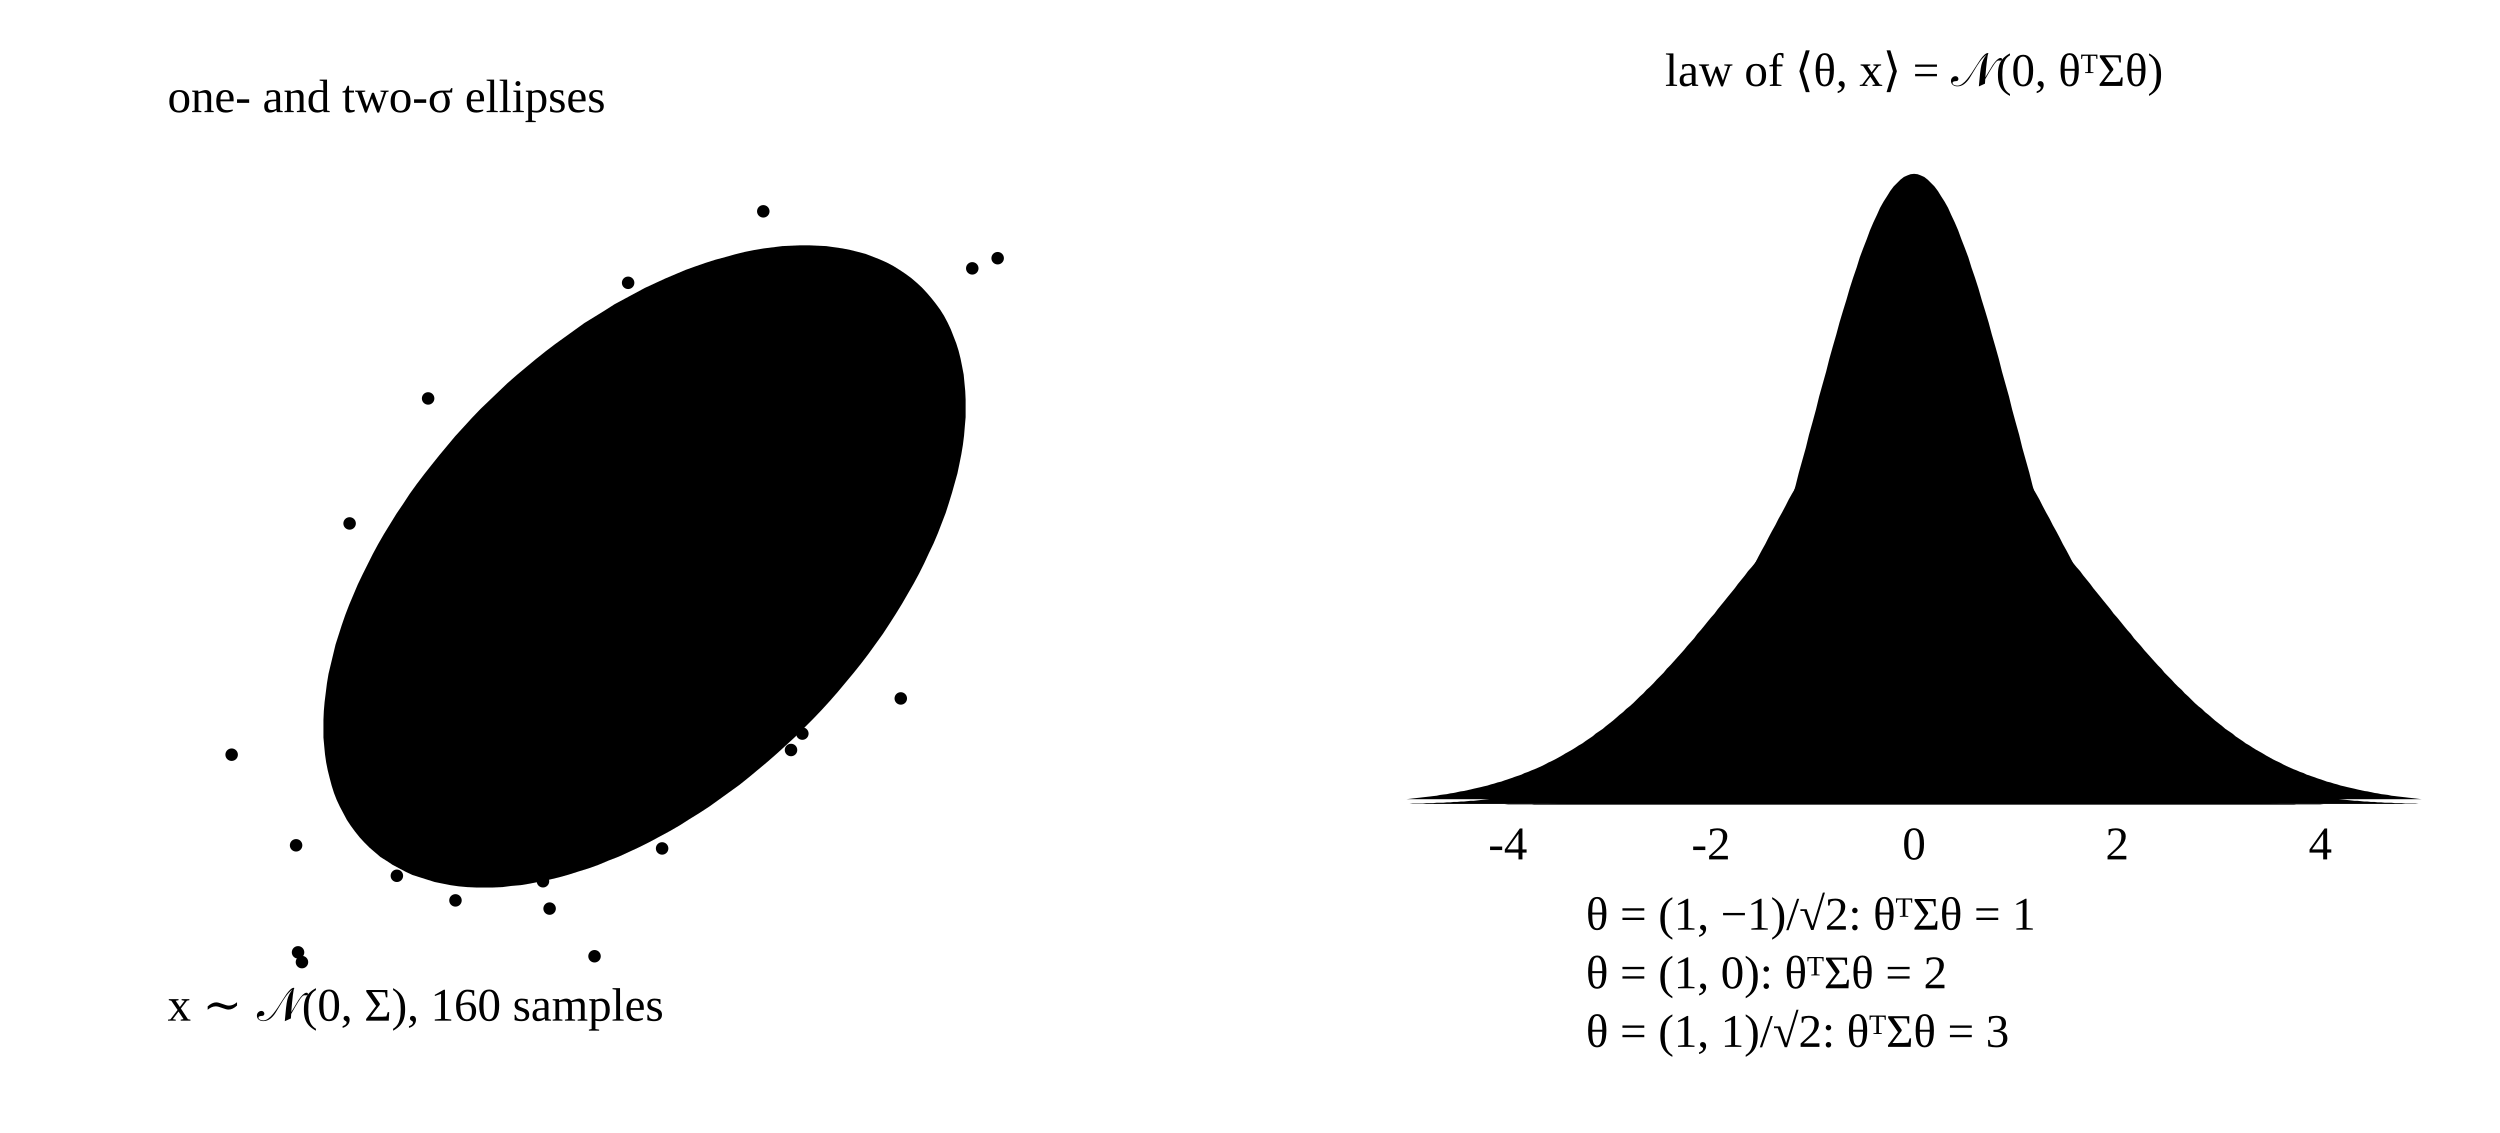
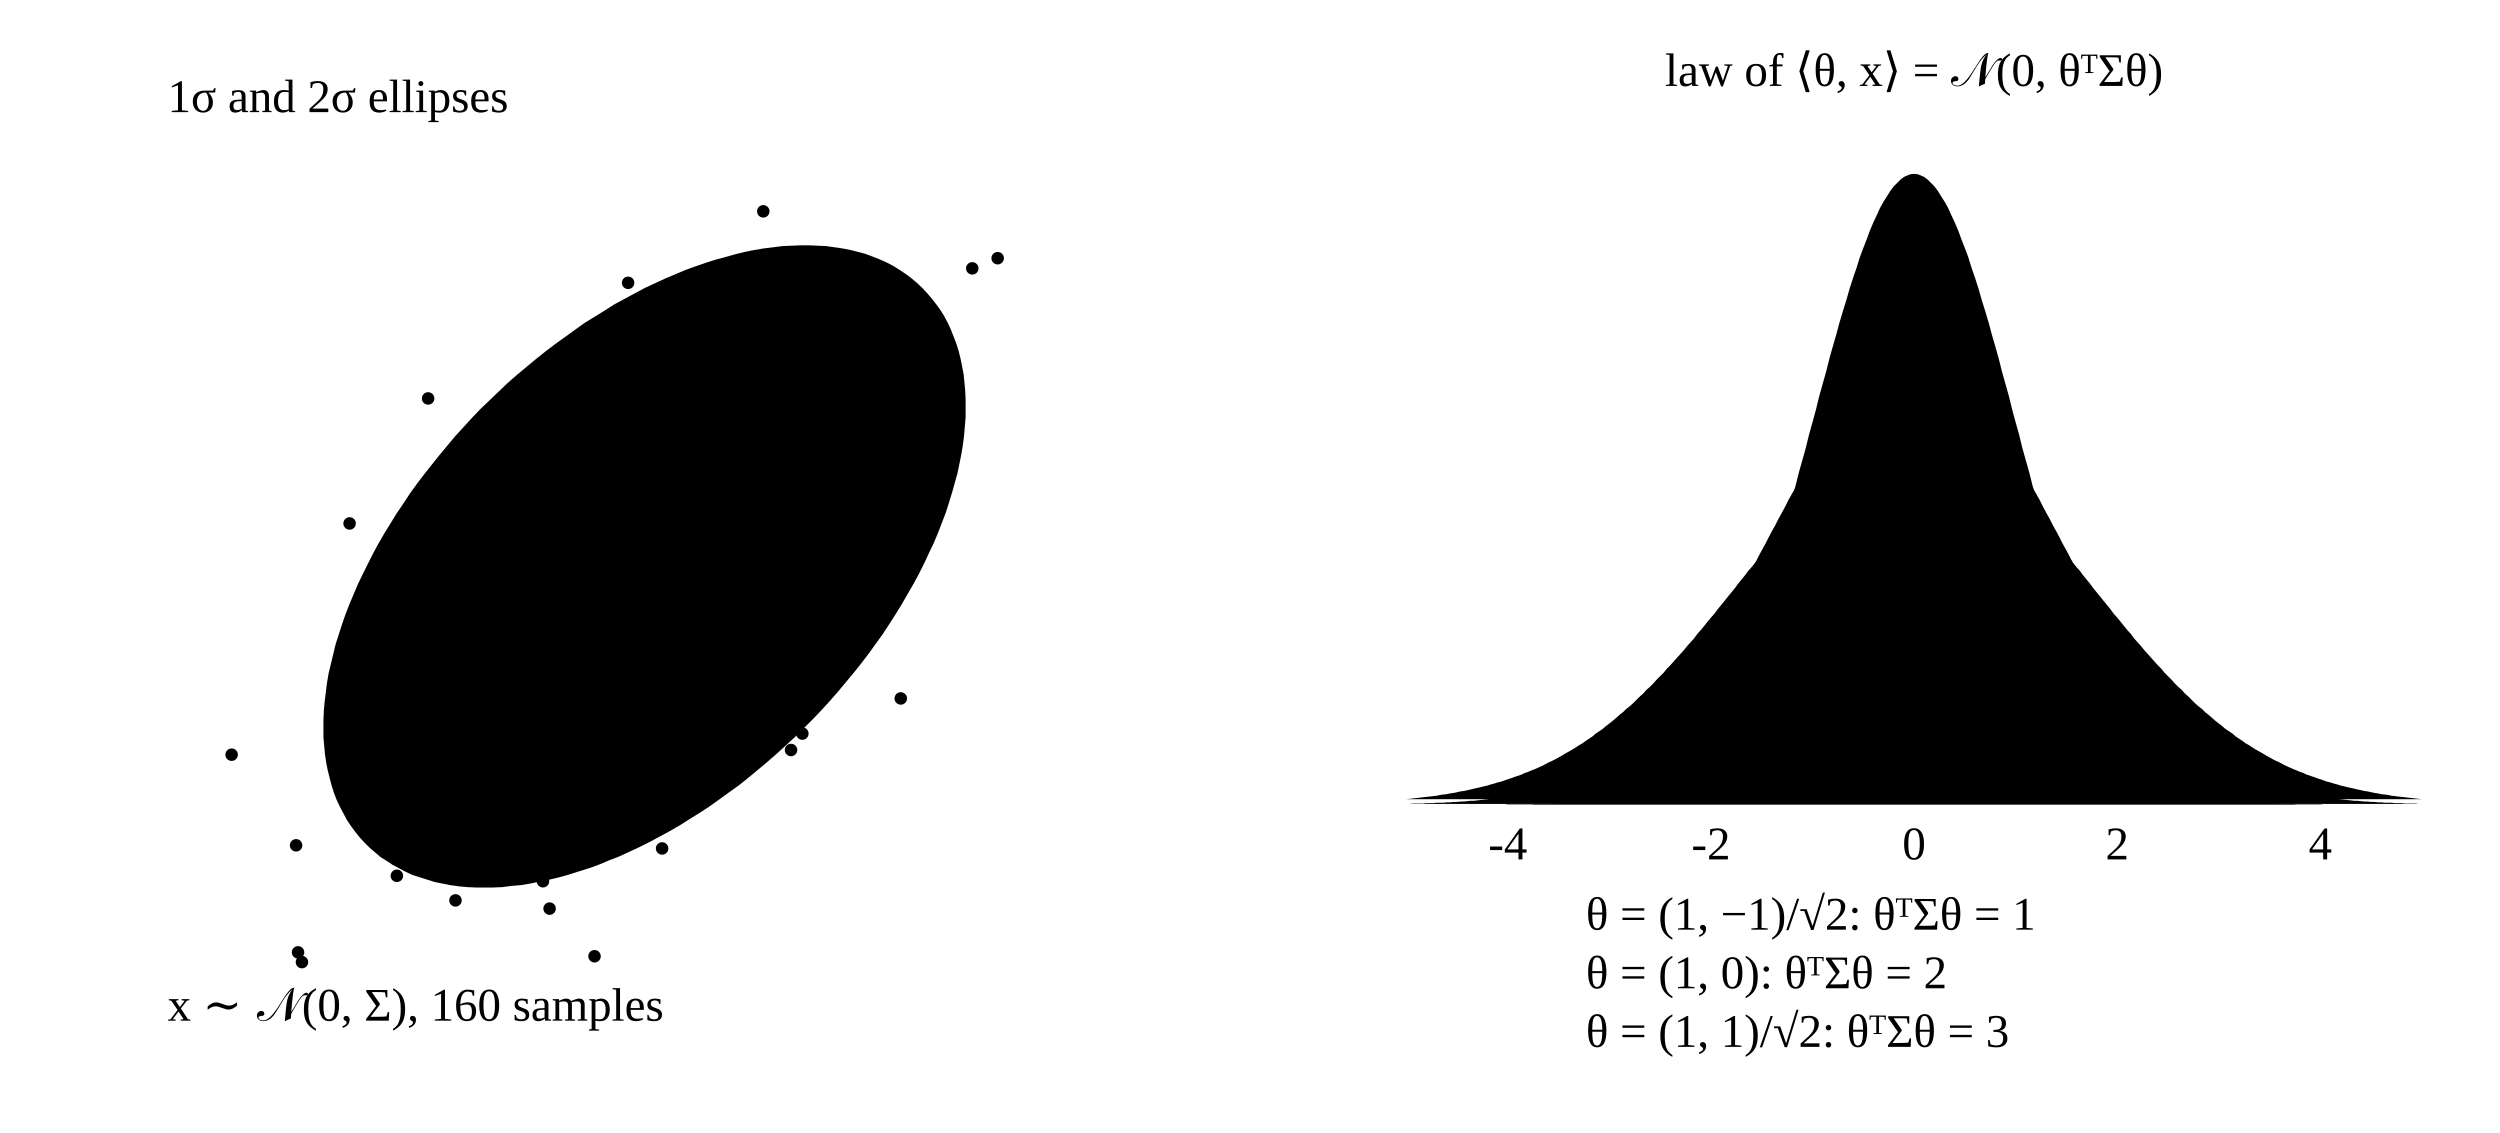
<svg xmlns="http://www.w3.org/2000/svg" viewBox="0 0 640 290" role="img" aria-label="A Gaussian vector with covariance [[2,1],[1,2]]: ellipses, eigenvectors, projections">
  <line x1="40.0" y1="145.0" x2="290.0" y2="145.0" class="ax" />
  <line x1="165.0" y1="270.0" x2="165.0" y2="20.0" class="ax" />
  <circle cx="168.2" cy="133.1" r="1.6" class="fm" />
  <circle cx="144.6" cy="183.3" r="1.6" class="fm" />
  <circle cx="136.4" cy="189.2" r="1.6" class="fm" />
  <circle cx="181.6" cy="91.1" r="1.6" class="fm" />
  <circle cx="138.9" cy="174.9" r="1.6" class="fm" />
  <circle cx="188.2" cy="125.6" r="1.6" class="fm" />
  <circle cx="159.3" cy="180.8" r="1.6" class="fm" />
  <circle cx="171.2" cy="117.7" r="1.6" class="fm" />
  <circle cx="106.8" cy="177.5" r="1.6" class="fm" />
  <circle cx="75.8" cy="216.4" r="1.6" class="fm" />
  <circle cx="89.4" cy="173.9" r="1.6" class="fm" />
  <circle cx="117.6" cy="147.7" r="1.6" class="fm" />
  <circle cx="169.2" cy="150.8" r="1.6" class="fm" />
  <circle cx="59.3" cy="193.2" r="1.6" class="fm" />
  <circle cx="164.3" cy="141.0" r="1.6" class="fm" />
  <circle cx="99.2" cy="180.3" r="1.6" class="fm" />
  <circle cx="117.5" cy="187.5" r="1.6" class="fm" />
  <circle cx="198.5" cy="165.8" r="1.6" class="fm" />
  <circle cx="173.1" cy="110.2" r="1.6" class="fm" />
  <circle cx="140.6" cy="155.6" r="1.6" class="fm" />
  <circle cx="170.1" cy="141.3" r="1.6" class="fm" />
  <circle cx="117.2" cy="155.0" r="1.6" class="fm" />
  <circle cx="202.5" cy="192.0" r="1.6" class="fm" />
  <circle cx="200.4" cy="131.1" r="1.6" class="fm" />
  <circle cx="160.8" cy="72.4" r="1.6" class="fm" />
  <circle cx="182.5" cy="184.5" r="1.6" class="fm" />
  <circle cx="174.1" cy="121.3" r="1.6" class="fm" />
  <circle cx="164.8" cy="119.9" r="1.6" class="fm" />
  <circle cx="169.5" cy="119.2" r="1.6" class="fm" />
  <circle cx="214.9" cy="156.5" r="1.6" class="fm" />
  <circle cx="168.1" cy="161.2" r="1.6" class="fm" />
  <circle cx="157.4" cy="190.8" r="1.6" class="fm" />
  <circle cx="139.9" cy="159.0" r="1.6" class="fm" />
  <circle cx="212.9" cy="90.0" r="1.6" class="fm" />
  <circle cx="104.0" cy="190.6" r="1.6" class="fm" />
  <circle cx="169.5" cy="217.2" r="1.6" class="fm" />
  <circle cx="145.6" cy="153.8" r="1.6" class="fm" />
  <circle cx="222.3" cy="104.2" r="1.6" class="fm" />
  <circle cx="148.1" cy="163.1" r="1.6" class="fm" />
  <circle cx="171.3" cy="87.2" r="1.6" class="fm" />
  <circle cx="144.8" cy="161.6" r="1.6" class="fm" />
  <circle cx="177.7" cy="146.0" r="1.6" class="fm" />
  <circle cx="145.3" cy="191.3" r="1.6" class="fm" />
  <circle cx="159.8" cy="162.7" r="1.6" class="fm" />
  <circle cx="218.3" cy="106.7" r="1.6" class="fm" />
  <circle cx="171.2" cy="118.7" r="1.6" class="fm" />
  <circle cx="162.7" cy="106.8" r="1.6" class="fm" />
  <circle cx="171.0" cy="121.9" r="1.6" class="fm" />
  <circle cx="117.4" cy="145.0" r="1.6" class="fm" />
  <circle cx="76.3" cy="243.8" r="1.6" class="fm" />
  <circle cx="143.3" cy="184.0" r="1.6" class="fm" />
  <circle cx="195.4" cy="54.1" r="1.6" class="fm" />
  <circle cx="125.3" cy="178.6" r="1.6" class="fm" />
  <circle cx="178.4" cy="123.2" r="1.6" class="fm" />
  <circle cx="155.8" cy="155.1" r="1.6" class="fm" />
  <circle cx="198.4" cy="116.9" r="1.6" class="fm" />
  <circle cx="123.1" cy="159.1" r="1.6" class="fm" />
  <circle cx="155.2" cy="186.5" r="1.6" class="fm" />
  <circle cx="166.2" cy="176.3" r="1.6" class="fm" />
  <circle cx="205.7" cy="127.0" r="1.6" class="fm" />
  <circle cx="162.3" cy="167.5" r="1.6" class="fm" />
  <circle cx="139.0" cy="225.6" r="1.6" class="fm" />
  <circle cx="123.9" cy="142.6" r="1.6" class="fm" />
  <circle cx="89.5" cy="134.0" r="1.6" class="fm" />
  <circle cx="103.7" cy="133.5" r="1.6" class="fm" />
  <circle cx="139.7" cy="123.1" r="1.6" class="fm" />
  <circle cx="153.8" cy="204.6" r="1.6" class="fm" />
  <circle cx="229.9" cy="74.5" r="1.6" class="fm" />
  <circle cx="159.5" cy="156.6" r="1.6" class="fm" />
  <circle cx="148.3" cy="185.4" r="1.6" class="fm" />
  <circle cx="202.8" cy="154.9" r="1.6" class="fm" />
  <circle cx="154.5" cy="177.0" r="1.6" class="fm" />
  <circle cx="126.5" cy="202.4" r="1.6" class="fm" />
  <circle cx="213.3" cy="137.7" r="1.6" class="fm" />
  <circle cx="203.5" cy="134.2" r="1.6" class="fm" />
  <circle cx="133.9" cy="165.4" r="1.6" class="fm" />
  <circle cx="142.8" cy="150.6" r="1.6" class="fm" />
  <circle cx="146.9" cy="160.9" r="1.6" class="fm" />
  <circle cx="101.7" cy="191.7" r="1.6" class="fm" />
  <circle cx="223.5" cy="154.1" r="1.6" class="fm" />
  <circle cx="126.7" cy="142.8" r="1.6" class="fm" />
  <circle cx="205.4" cy="187.8" r="1.6" class="fm" />
  <circle cx="150.0" cy="172.3" r="1.6" class="fm" />
  <circle cx="102.9" cy="134.6" r="1.6" class="fm" />
  <circle cx="164.8" cy="142.4" r="1.6" class="fm" />
  <circle cx="140.0" cy="134.9" r="1.6" class="fm" />
  <circle cx="142.1" cy="156.4" r="1.6" class="fm" />
  <circle cx="108.1" cy="205.1" r="1.6" class="fm" />
  <circle cx="212.6" cy="150.9" r="1.6" class="fm" />
  <circle cx="176.2" cy="143.2" r="1.6" class="fm" />
  <circle cx="142.1" cy="169.9" r="1.6" class="fm" />
  <circle cx="186.8" cy="150.3" r="1.6" class="fm" />
  <circle cx="159.2" cy="145.7" r="1.6" class="fm" />
  <circle cx="219.0" cy="105.5" r="1.6" class="fm" />
  <circle cx="174.2" cy="163.3" r="1.6" class="fm" />
  <circle cx="120.2" cy="122.0" r="1.6" class="fm" />
  <circle cx="201.9" cy="140.3" r="1.6" class="fm" />
  <circle cx="194.8" cy="108.2" r="1.6" class="fm" />
  <circle cx="207.8" cy="99.6" r="1.6" class="fm" />
  <circle cx="163.0" cy="89.7" r="1.6" class="fm" />
  <circle cx="124.7" cy="124.0" r="1.6" class="fm" />
  <circle cx="193.9" cy="105.1" r="1.6" class="fm" />
  <circle cx="255.4" cy="66.1" r="1.6" class="fm" />
  <circle cx="101.6" cy="224.2" r="1.6" class="fm" />
  <circle cx="186.6" cy="176.6" r="1.6" class="fm" />
  <circle cx="173.4" cy="111.8" r="1.6" class="fm" />
  <circle cx="77.3" cy="246.3" r="1.6" class="fm" />
  <circle cx="175.8" cy="140.5" r="1.6" class="fm" />
  <circle cx="155.6" cy="146.1" r="1.6" class="fm" />
  <circle cx="114.7" cy="214.3" r="1.6" class="fm" />
  <circle cx="148.0" cy="185.4" r="1.6" class="fm" />
  <circle cx="105.1" cy="142.4" r="1.6" class="fm" />
  <circle cx="166.9" cy="129.5" r="1.6" class="fm" />
  <circle cx="118.7" cy="181.7" r="1.6" class="fm" />
  <circle cx="115.9" cy="190.8" r="1.6" class="fm" />
  <circle cx="164.4" cy="174.0" r="1.6" class="fm" />
  <circle cx="182.8" cy="127.7" r="1.6" class="fm" />
  <circle cx="230.6" cy="178.8" r="1.6" class="fm" />
  <circle cx="199.3" cy="139.1" r="1.6" class="fm" />
  <circle cx="149.0" cy="202.7" r="1.6" class="fm" />
  <circle cx="154.6" cy="120.4" r="1.6" class="fm" />
  <circle cx="162.6" cy="142.7" r="1.6" class="fm" />
  <circle cx="165.7" cy="102.2" r="1.6" class="fm" />
  <circle cx="140.7" cy="232.6" r="1.6" class="fm" />
  <circle cx="116.6" cy="230.5" r="1.6" class="fm" />
  <circle cx="218.5" cy="128.9" r="1.6" class="fm" />
  <circle cx="108.4" cy="194.8" r="1.6" class="fm" />
  <circle cx="211.6" cy="126.7" r="1.6" class="fm" />
  <circle cx="166.3" cy="146.6" r="1.6" class="fm" />
  <circle cx="175.1" cy="112.6" r="1.6" class="fm" />
  <circle cx="189.2" cy="130.6" r="1.6" class="fm" />
  <circle cx="129.0" cy="135.8" r="1.6" class="fm" />
  <circle cx="149.5" cy="108.8" r="1.6" class="fm" />
  <circle cx="113.1" cy="164.0" r="1.6" class="fm" />
  <circle cx="150.6" cy="197.7" r="1.6" class="fm" />
  <circle cx="248.9" cy="68.7" r="1.6" class="fm" />
  <circle cx="154.8" cy="119.3" r="1.6" class="fm" />
  <circle cx="152.2" cy="244.8" r="1.6" class="fm" />
  <circle cx="174.3" cy="144.8" r="1.6" class="fm" />
  <circle cx="156.8" cy="186.9" r="1.6" class="fm" />
  <circle cx="152.4" cy="154.9" r="1.6" class="fm" />
  <circle cx="215.7" cy="119.1" r="1.6" class="fm" />
  <circle cx="181.0" cy="84.3" r="1.6" class="fm" />
  <circle cx="138.8" cy="166.4" r="1.6" class="fm" />
  <circle cx="109.6" cy="102.0" r="1.6" class="fm" />
  <circle cx="213.0" cy="98.3" r="1.6" class="fm" />
  <circle cx="192.7" cy="133.5" r="1.6" class="fm" />
  <circle cx="170.9" cy="152.7" r="1.6" class="fm" />
  <circle cx="157.5" cy="145.0" r="1.6" class="fm" />
  <circle cx="230.9" cy="106.8" r="1.6" class="fm" />
  <circle cx="156.5" cy="168.6" r="1.6" class="fm" />
  <circle cx="156.8" cy="88.1" r="1.6" class="fm" />
  <circle cx="185.8" cy="136.9" r="1.6" class="fm" />
  <circle cx="139.5" cy="192.7" r="1.6" class="fm" />
  <circle cx="171.6" cy="111.0" r="1.6" class="fm" />
  <circle cx="147.0" cy="158.2" r="1.6" class="fm" />
  <circle cx="157.4" cy="143.0" r="1.6" class="fm" />
  <circle cx="99.2" cy="171.3" r="1.6" class="fm" />
  <circle cx="140.5" cy="119.0" r="1.6" class="fm" />
  <path d="M204.7 134.4L205.0 133.1L205.3 131.9L205.5 130.7L205.7 129.4L205.9 128.2L206.0 127.1L206.1 125.9L206.1 124.8L206.1 123.7L206.1 122.6L206.0 121.5L205.8 120.4L205.7 119.4L205.4 118.4L205.2 117.4L204.9 116.5L204.6 115.6L204.2 114.7L203.8 113.8L203.3 113.0L202.8 112.2L202.3 111.4L201.8 110.7L201.2 110.0L200.5 109.3L199.9 108.7L199.1 108.1L198.4 107.5L197.6 107.0L196.8 106.6L196.0 106.1L195.1 105.7L194.2 105.3L193.3 105.0L192.3 104.7L191.4 104.5L190.3 104.3L189.3 104.1L188.3 104.0L187.2 103.9L186.1 103.9L184.9 103.9L183.8 103.9L182.6 104.0L181.5 104.1L180.3 104.3L179.0 104.5L177.8 104.8L176.6 105.0L175.3 105.4L174.1 105.7L172.8 106.1L171.5 106.6L170.2 107.1L168.9 107.6L167.6 108.1L166.4 108.7L165.1 109.4L163.8 110.0L162.5 110.7L161.2 111.5L159.9 112.2L158.6 113.0L157.3 113.9L156.0 114.7L154.8 115.6L153.5 116.5L152.3 117.5L151.1 118.5L149.8 119.5L148.6 120.5L147.5 121.6L146.3 122.6L145.2 123.7L144.0 124.9L142.9 126.0L141.8 127.2L140.8 128.3L139.7 129.5L138.7 130.8L137.7 132.0L136.8 133.2L135.9 134.5L135.0 135.7L134.1 137.0L133.2 138.3L132.4 139.6L131.7 140.8L130.9 142.1L130.2 143.4L129.5 144.7L128.9 146.0L128.3 147.3L127.7 148.6L127.2 149.9L126.7 151.2L126.3 152.5L125.8 153.7L125.5 155.0L125.1 156.3L124.8 157.5L124.6 158.7L124.4 160.0L124.2 161.2L124.0 162.3L124.0 163.5L123.9 164.7L123.9 165.8L123.9 166.9L124.0 168.0L124.1 169.1L124.3 170.1L124.4 171.1L124.7 172.1L124.9 173.1L125.3 174.0L125.6 174.9L126.0 175.8L126.4 176.6L126.9 177.4L127.4 178.2L128.0 179.0L128.5 179.7L129.2 180.4L129.8 181.0L130.5 181.6L131.2 182.2L132.0 182.7L132.8 183.2L133.6 183.7L134.4 184.1L135.3 184.5L136.2 184.8L137.2 185.1L138.1 185.4L139.1 185.6L140.2 185.8L141.2 185.9L142.3 186.0L143.4 186.1L144.5 186.1L145.6 186.1L146.8 186.0L148.0 185.9L149.1 185.8L150.3 185.6L151.6 185.4L152.8 185.1L154.0 184.8L155.3 184.4L156.6 184.1L157.8 183.6L159.1 183.2L160.4 182.7L161.7 182.1L163.0 181.6L164.3 180.9L165.6 180.3L166.9 179.6L168.2 178.9L169.5 178.2L170.8 177.4L172.1 176.6L173.3 175.7L174.6 174.8L175.8 173.9L177.1 173.0L178.3 172.0L179.6 171.0L180.8 170.0L181.9 169.0L183.1 167.9L184.3 166.8L185.4 165.7L186.5 164.6L187.6 163.4L188.7 162.2L189.7 161.1L190.8 159.9L191.8 158.6L192.7 157.4L193.7 156.2L194.6 154.9L195.5 153.6L196.3 152.4L197.2 151.1L198.0 149.8L198.7 148.5L199.4 147.2L200.1 145.9L200.8 144.6L201.4 143.3L202.0 142.0L202.5 140.7L203.1 139.4L203.5 138.2L204.0 136.9L204.4 135.6L204.7 134.4" class="ln c2" />
  <path d="M244.4 123.7L245.1 121.2L245.6 118.8L246.1 116.3L246.5 113.9L246.8 111.5L247.0 109.1L247.2 106.8L247.2 104.5L247.2 102.3L247.1 100.1L246.9 98.0L246.7 95.9L246.3 93.8L245.9 91.8L245.4 89.8L244.8 87.9L244.1 86.1L243.4 84.3L242.6 82.6L241.7 80.9L240.7 79.3L239.6 77.8L238.5 76.4L237.3 75.0L236.0 73.6L234.7 72.4L233.3 71.2L231.8 70.1L230.3 69.1L228.7 68.1L227.0 67.2L225.2 66.4L223.4 65.7L221.6 65.0L219.7 64.5L217.7 64.0L215.7 63.6L213.6 63.3L211.5 63.0L209.3 62.9L207.1 62.8L204.9 62.8L202.6 62.9L200.3 63.0L197.9 63.3L195.5 63.6L193.1 64.0L190.6 64.5L188.2 65.1L185.7 65.8L183.1 66.5L180.6 67.3L178.0 68.2L175.5 69.1L172.9 70.2L170.3 71.3L167.7 72.5L165.1 73.7L162.5 75.1L159.9 76.5L157.3 77.9L154.8 79.5L152.2 81.1L149.6 82.7L147.1 84.5L144.6 86.3L142.1 88.1L139.6 90.0L137.1 92.0L134.7 94.0L132.3 96.0L129.9 98.1L127.6 100.3L125.3 102.5L123.0 104.7L120.8 107.0L118.7 109.3L116.5 111.7L114.5 114.1L112.5 116.5L110.5 119.0L108.6 121.4L106.7 123.9L104.9 126.4L103.2 129.0L101.5 131.5L99.9 134.1L98.3 136.7L96.8 139.3L95.4 141.9L94.1 144.5L92.8 147.1L91.6 149.6L90.5 152.2L89.4 154.8L88.4 157.4L87.5 160.0L86.7 162.5L85.9 165.0L85.3 167.5L84.7 170.0L84.1 172.5L83.7 174.9L83.4 177.3L83.1 179.7L82.9 182.0L82.8 184.3L82.8 186.6L82.8 188.8L83.0 191.0L83.2 193.1L83.5 195.2L83.9 197.2L84.4 199.2L84.9 201.1L85.5 203.0L86.2 204.8L87.0 206.5L87.9 208.2L88.8 209.9L89.8 211.4L90.9 212.9L92.1 214.4L93.3 215.7L94.6 217.0L96.0 218.2L97.4 219.4L99.0 220.4L100.5 221.4L102.2 222.3L103.9 223.2L105.6 224.0L107.5 224.6L109.4 225.2L111.3 225.8L113.3 226.2L115.3 226.6L117.4 226.9L119.6 227.1L121.8 227.2L124.0 227.2L126.3 227.2L128.6 227.1L130.9 226.8L133.3 226.6L135.7 226.2L138.1 225.7L140.6 225.2L143.1 224.6L145.6 223.9L148.1 223.1L150.7 222.3L153.2 221.4L155.8 220.3L158.4 219.3L161.0 218.1L163.6 216.9L166.2 215.6L168.8 214.2L171.4 212.8L174.0 211.3L176.5 209.7L179.1 208.1L181.7 206.4L184.2 204.6L186.7 202.8L189.2 201.0L191.7 199.0L194.1 197.0L196.5 195.0L198.9 192.9L201.2 190.8L203.6 188.6L205.8 186.4L208.1 184.1L210.3 181.8L212.4 179.5L214.5 177.1L216.5 174.7L218.5 172.3L220.5 169.8L222.4 167.3L224.2 164.8L226.0 162.3L227.7 159.7L229.3 157.2L230.9 154.6L232.4 152.0L233.9 149.4L235.3 146.8L236.6 144.2L237.8 141.6L239.0 139.1L240.1 136.5L241.1 133.9L242.1 131.3L242.9 128.8L243.7 126.2L244.4 123.7" class="ln c2 thin dash" />
  <line x1="165.0" y1="145.0" x2="200.6" y2="109.4" class="ln c3" />
  <circle cx="200.6" cy="109.4" r="3" class="f3" />
  <line x1="165.0" y1="145.0" x2="185.6" y2="165.6" class="ln c3" />
  <circle cx="185.6" cy="165.6" r="3" class="f3" />
-   <text x="208.3" y="101.4" class="tx-b t3" text-anchor="start">√3</text>
+   <text x="210.6" y="99.1" class="tx-b t3" text-anchor="start">√3</text>
  <text x="192.0" y="177.2" class="tx-b t3" text-anchor="start">1</text>
-   <text x="42.9" y="28.7" class="tx-s t2" text-anchor="start">one- and two-σ ellipses</text>
+   <text x="42.9" y="28.7" class="tx-s t2" text-anchor="start">1σ and 2σ ellipses</text>
  <text x="42.9" y="261.3" class="tx-s" text-anchor="start">x ∼ 𝒩(0, Σ), 160 samples</text>
  <text x="386.0" y="220.0" class="tx-s" text-anchor="middle">-4</text>
  <text x="438.0" y="220.0" class="tx-s" text-anchor="middle">-2</text>
  <text x="490.0" y="220.0" class="tx-s" text-anchor="middle">0</text>
  <text x="542.0" y="220.0" class="tx-s" text-anchor="middle">2</text>
  <text x="594.0" y="220.0" class="tx-s" text-anchor="middle">4</text>
  <line x1="360.0" y1="206.0" x2="620.0" y2="206.0" class="ax" />
  <path d="M360.0 206.0L360.9 206.0L361.7 206.0L362.6 206.0L363.5 206.0L364.3 206.0L365.2 206.0L366.1 206.0L366.9 206.0L367.8 206.0L368.7 206.0L369.5 206.0L370.4 206.0L371.3 206.0L372.1 206.0L373.0 206.0L373.9 206.0L374.7 206.0L375.6 206.0L376.5 206.0L377.3 206.0L378.2 206.0L379.1 206.0L379.9 206.0L380.8 206.0L381.7 206.0L382.5 206.0L383.4 206.0L384.3 206.0L385.1 206.0L386.0 205.9L386.9 205.9L387.7 205.9L388.6 205.9L389.5 205.9L390.3 205.9L391.2 205.9L392.1 205.9L392.9 205.8L393.8 205.8L394.7 205.8L395.5 205.8L396.4 205.8L397.3 205.7L398.1 205.7L399.0 205.6L399.9 205.6L400.7 205.6L401.6 205.5L402.5 205.4L403.3 205.4L404.2 205.3L405.1 205.2L405.9 205.1L406.8 205.0L407.7 204.9L408.5 204.8L409.4 204.7L410.3 204.5L411.1 204.4L412.0 204.2L412.9 204.0L413.7 203.8L414.6 203.6L415.5 203.3L416.3 203.1L417.2 202.8L418.1 202.5L418.9 202.1L419.8 201.8L420.7 201.4L421.5 201.0L422.4 200.5L423.3 200.0L424.1 199.5L425.0 198.9L425.9 198.3L426.7 197.6L427.6 196.9L428.5 196.2L429.3 195.4L430.2 194.5L431.1 193.6L431.9 192.7L432.8 191.6L433.7 190.6L434.5 189.4L435.4 188.2L436.3 186.9L437.1 185.6L438.0 184.1L438.9 182.7L439.7 181.1L440.6 179.4L441.5 177.7L442.3 175.9L443.2 174.0L444.1 172.1L444.9 170.0L445.8 167.9L446.7 165.7L447.5 163.5L448.4 161.1L449.3 158.7L450.1 156.2L451.0 153.6L451.9 150.9L452.7 148.2L453.6 145.4L454.5 142.5L455.3 139.6L456.2 136.6L457.1 133.6L457.9 130.5L458.8 127.4L459.7 124.2L460.5 121.0L461.4 117.8L462.3 114.6L463.1 111.3L464.0 108.1L464.9 104.8L465.7 101.5L466.6 98.3L467.5 95.1L468.3 91.9L469.2 88.7L470.1 85.6L470.9 82.6L471.8 79.6L472.7 76.7L473.5 73.9L474.4 71.1L475.3 68.5L476.1 65.9L477.0 63.5L477.9 61.2L478.7 59.0L479.6 56.9L480.5 55.0L481.3 53.2L482.2 51.6L483.1 50.2L483.9 48.9L484.8 47.7L485.7 46.8L486.5 46.0L487.4 45.3L488.3 44.9L489.1 44.6L490.0 44.5L490.9 44.6L491.7 44.9L492.6 45.3L493.5 46.0L494.3 46.8L495.2 47.7L496.1 48.9L496.9 50.2L497.8 51.6L498.7 53.2L499.5 55.0L500.4 56.9L501.3 59.0L502.1 61.2L503.0 63.5L503.9 65.9L504.7 68.5L505.6 71.1L506.5 73.9L507.3 76.7L508.2 79.6L509.1 82.6L509.9 85.6L510.8 88.7L511.7 91.9L512.5 95.1L513.4 98.3L514.3 101.5L515.1 104.8L516.0 108.1L516.9 111.3L517.7 114.6L518.6 117.8L519.5 121.0L520.3 124.2L521.2 127.4L522.1 130.5L522.9 133.6L523.8 136.6L524.7 139.6L525.5 142.5L526.4 145.4L527.3 148.2L528.1 150.9L529.0 153.6L529.9 156.2L530.7 158.7L531.6 161.1L532.5 163.5L533.3 165.7L534.2 167.9L535.1 170.0L535.9 172.1L536.8 174.0L537.7 175.9L538.5 177.7L539.4 179.4L540.3 181.1L541.1 182.7L542.0 184.1L542.9 185.6L543.7 186.9L544.6 188.2L545.5 189.4L546.3 190.6L547.2 191.6L548.1 192.7L548.9 193.6L549.8 194.5L550.7 195.4L551.5 196.2L552.4 196.9L553.3 197.6L554.1 198.3L555.0 198.9L555.9 199.5L556.7 200.0L557.6 200.5L558.5 201.0L559.3 201.4L560.2 201.8L561.1 202.1L561.9 202.5L562.8 202.8L563.7 203.1L564.5 203.3L565.4 203.6L566.3 203.8L567.1 204.0L568.0 204.2L568.9 204.4L569.7 204.5L570.6 204.7L571.5 204.8L572.3 204.9L573.2 205.0L574.1 205.1L574.9 205.2L575.8 205.3L576.7 205.4L577.5 205.4L578.4 205.5L579.3 205.6L580.1 205.6L581.0 205.6L581.9 205.7L582.7 205.7L583.6 205.8L584.5 205.8L585.3 205.8L586.2 205.8L587.1 205.8L587.9 205.9L588.8 205.9L589.7 205.9L590.5 205.9L591.4 205.9L592.3 205.9L593.1 205.9L594.0 205.9L594.9 206.0L595.7 206.0L596.6 206.0L597.5 206.0L598.3 206.0L599.2 206.0L600.1 206.0L600.9 206.0L601.8 206.0L602.7 206.0L603.5 206.0L604.4 206.0L605.3 206.0L606.1 206.0L607.0 206.0L607.9 206.0L608.7 206.0L609.6 206.0L610.5 206.0L611.3 206.0L612.2 206.0L613.1 206.0L613.9 206.0L614.8 206.0L615.7 206.0L616.5 206.0L617.4 206.0L618.3 206.0L619.1 206.0L620.0 206.0" class="ln c5" />
  <line x1="380" y1="234" x2="398" y2="234" class="ln c5" />
  <text x="406.0" y="238.0" class="tx-s" text-anchor="start">θ = (1, −1)/√2:  θᵀΣθ = 1</text>
  <path d="M360.0 205.8L360.9 205.8L361.7 205.7L362.6 205.7L363.5 205.7L364.3 205.7L365.2 205.6L366.1 205.6L366.9 205.6L367.8 205.5L368.7 205.5L369.5 205.5L370.4 205.4L371.3 205.4L372.1 205.3L373.0 205.3L373.9 205.2L374.7 205.2L375.6 205.1L376.5 205.0L377.3 205.0L378.2 204.9L379.1 204.8L379.9 204.7L380.8 204.6L381.7 204.5L382.5 204.4L383.4 204.3L384.3 204.2L385.1 204.0L386.0 203.9L386.9 203.8L387.7 203.6L388.6 203.5L389.5 203.3L390.3 203.1L391.2 202.9L392.1 202.7L392.9 202.5L393.8 202.3L394.7 202.0L395.5 201.8L396.4 201.5L397.3 201.3L398.1 201.0L399.0 200.7L399.9 200.3L400.7 200.0L401.6 199.7L402.5 199.3L403.3 198.9L404.2 198.5L405.1 198.1L405.9 197.6L406.8 197.2L407.7 196.7L408.5 196.2L409.4 195.7L410.3 195.1L411.1 194.6L412.0 194.0L412.9 193.4L413.7 192.7L414.6 192.1L415.5 191.4L416.3 190.7L417.2 189.9L418.1 189.2L418.9 188.4L419.8 187.5L420.7 186.7L421.5 185.8L422.4 184.9L423.3 184.0L424.1 183.0L425.0 182.1L425.9 181.1L426.7 180.0L427.6 178.9L428.5 177.9L429.3 176.7L430.2 175.6L431.1 174.4L431.9 173.2L432.8 172.0L433.7 170.7L434.5 169.4L435.4 168.1L436.3 166.7L437.1 165.4L438.0 164.0L438.9 162.6L439.7 161.1L440.6 159.7L441.5 158.2L442.3 156.7L443.2 155.2L444.1 153.7L444.9 152.1L445.8 150.6L446.7 149.0L447.5 147.4L448.4 145.8L449.3 144.2L450.1 142.6L451.0 140.9L451.9 139.3L452.7 137.7L453.6 136.0L454.5 134.4L455.3 132.8L456.2 131.2L457.1 129.5L457.9 127.9L458.8 126.3L459.7 124.8L460.5 123.2L461.4 121.6L462.3 120.1L463.1 118.6L464.0 117.1L464.9 115.6L465.7 114.2L466.6 112.7L467.5 111.4L468.3 110.0L469.2 108.7L470.1 107.4L470.9 106.2L471.8 105.0L472.7 103.8L473.5 102.7L474.4 101.6L475.3 100.6L476.1 99.7L477.0 98.7L477.9 97.9L478.7 97.1L479.6 96.3L480.5 95.6L481.3 94.9L482.2 94.4L483.1 93.8L483.9 93.4L484.8 93.0L485.7 92.6L486.5 92.3L487.4 92.1L488.3 91.9L489.1 91.9L490.0 91.8L490.9 91.9L491.7 91.9L492.6 92.1L493.5 92.3L494.3 92.6L495.2 93.0L496.1 93.4L496.9 93.8L497.8 94.4L498.7 94.9L499.5 95.6L500.4 96.3L501.3 97.1L502.1 97.9L503.0 98.7L503.9 99.7L504.7 100.6L505.6 101.6L506.5 102.7L507.3 103.8L508.2 105.0L509.1 106.2L509.9 107.4L510.8 108.7L511.7 110.0L512.5 111.4L513.4 112.7L514.3 114.2L515.1 115.6L516.0 117.1L516.9 118.6L517.7 120.1L518.6 121.6L519.5 123.2L520.3 124.8L521.2 126.3L522.1 127.9L522.9 129.5L523.8 131.2L524.7 132.8L525.5 134.4L526.4 136.0L527.3 137.7L528.1 139.3L529.0 140.9L529.9 142.6L530.7 144.2L531.6 145.8L532.5 147.4L533.3 149.0L534.2 150.6L535.1 152.1L535.9 153.7L536.8 155.2L537.7 156.7L538.5 158.2L539.4 159.7L540.3 161.1L541.1 162.6L542.0 164.0L542.9 165.4L543.7 166.7L544.6 168.1L545.5 169.4L546.3 170.7L547.2 172.0L548.1 173.2L548.9 174.4L549.8 175.6L550.7 176.7L551.5 177.9L552.4 178.9L553.3 180.0L554.1 181.1L555.0 182.1L555.9 183.0L556.7 184.0L557.6 184.9L558.5 185.8L559.3 186.7L560.2 187.5L561.1 188.4L561.9 189.2L562.8 189.9L563.7 190.7L564.5 191.4L565.4 192.1L566.3 192.7L567.1 193.4L568.0 194.0L568.9 194.6L569.7 195.1L570.6 195.7L571.5 196.2L572.3 196.7L573.2 197.2L574.1 197.6L574.9 198.1L575.8 198.5L576.7 198.9L577.5 199.3L578.4 199.7L579.3 200.0L580.1 200.3L581.0 200.7L581.9 201.0L582.7 201.3L583.6 201.5L584.5 201.8L585.3 202.0L586.2 202.3L587.1 202.5L587.9 202.7L588.8 202.9L589.7 203.1L590.5 203.3L591.4 203.5L592.3 203.6L593.1 203.8L594.0 203.9L594.9 204.0L595.7 204.2L596.6 204.3L597.5 204.4L598.3 204.5L599.2 204.6L600.1 204.7L600.9 204.8L601.8 204.9L602.7 205.0L603.5 205.0L604.4 205.1L605.3 205.2L606.1 205.2L607.0 205.3L607.9 205.3L608.7 205.4L609.6 205.4L610.5 205.5L611.3 205.5L612.2 205.5L613.1 205.6L613.9 205.6L614.8 205.6L615.7 205.7L616.5 205.7L617.4 205.7L618.3 205.7L619.1 205.8L620.0 205.8" class="ln c1 dash" />
  <line x1="380" y1="249" x2="398" y2="249" class="ln c1 dash" />
  <text x="406.0" y="253.0" class="tx-s" text-anchor="start">θ = (1, 0):  θᵀΣθ = 2</text>
  <path d="M360.0 204.6L360.9 204.5L361.7 204.4L362.6 204.3L363.5 204.2L364.3 204.1L365.2 204.0L366.1 203.9L366.9 203.8L367.8 203.7L368.7 203.5L369.5 203.4L370.4 203.3L371.3 203.1L372.1 203.0L373.0 202.8L373.9 202.6L374.7 202.5L375.6 202.3L376.5 202.1L377.3 201.9L378.2 201.7L379.1 201.5L379.9 201.3L380.8 201.1L381.7 200.8L382.5 200.6L383.4 200.3L384.3 200.1L385.1 199.8L386.0 199.5L386.9 199.2L387.7 198.9L388.6 198.6L389.5 198.3L390.3 197.9L391.2 197.6L392.1 197.2L392.9 196.9L393.8 196.5L394.7 196.1L395.5 195.7L396.4 195.2L397.3 194.8L398.1 194.4L399.0 193.9L399.9 193.4L400.7 192.9L401.6 192.4L402.5 191.9L403.3 191.4L404.2 190.8L405.1 190.3L405.9 189.7L406.8 189.1L407.7 188.5L408.5 187.8L409.4 187.2L410.3 186.6L411.1 185.9L412.0 185.2L412.9 184.5L413.7 183.8L414.6 183.0L415.5 182.3L416.3 181.5L417.2 180.8L418.1 180.0L418.9 179.2L419.8 178.3L420.7 177.5L421.5 176.6L422.4 175.8L423.3 174.9L424.1 174.0L425.0 173.1L425.9 172.2L426.7 171.2L427.6 170.3L428.5 169.3L429.3 168.4L430.2 167.4L431.1 166.4L431.9 165.4L432.8 164.4L433.7 163.4L434.5 162.3L435.4 161.3L436.3 160.2L437.1 159.2L438.0 158.1L438.9 157.1L439.7 156.0L440.6 154.9L441.5 153.8L442.3 152.8L443.2 151.7L444.1 150.6L444.9 149.5L445.8 148.4L446.7 147.3L447.5 146.2L448.4 145.2L449.3 144.1L450.1 143.0L451.0 141.9L451.9 140.9L452.7 139.8L453.6 138.8L454.5 137.7L455.3 136.7L456.2 135.7L457.1 134.6L457.9 133.6L458.8 132.7L459.7 131.7L460.5 130.7L461.4 129.8L462.3 128.9L463.1 128.0L464.0 127.1L464.9 126.2L465.7 125.4L466.6 124.5L467.5 123.7L468.3 123.0L469.2 122.2L470.1 121.5L470.9 120.8L471.8 120.1L472.7 119.4L473.5 118.8L474.4 118.2L475.3 117.6L476.1 117.1L477.0 116.6L477.9 116.1L478.7 115.6L479.6 115.2L480.5 114.8L481.3 114.5L482.2 114.2L483.1 113.9L483.9 113.6L484.8 113.4L485.7 113.2L486.5 113.0L487.4 112.9L488.3 112.8L489.1 112.8L490.0 112.8L490.9 112.8L491.7 112.8L492.6 112.9L493.5 113.0L494.3 113.2L495.2 113.4L496.1 113.6L496.9 113.9L497.8 114.2L498.7 114.5L499.5 114.8L500.4 115.2L501.3 115.6L502.1 116.1L503.0 116.6L503.9 117.1L504.7 117.6L505.6 118.2L506.5 118.8L507.3 119.4L508.2 120.1L509.1 120.8L509.9 121.5L510.8 122.2L511.7 123.0L512.5 123.7L513.4 124.5L514.3 125.4L515.1 126.2L516.0 127.1L516.9 128.0L517.7 128.9L518.6 129.8L519.5 130.7L520.3 131.7L521.2 132.7L522.1 133.6L522.9 134.6L523.8 135.7L524.7 136.7L525.5 137.7L526.4 138.8L527.3 139.8L528.1 140.9L529.0 141.9L529.9 143.0L530.7 144.1L531.6 145.2L532.5 146.2L533.3 147.3L534.2 148.4L535.1 149.5L535.9 150.6L536.8 151.7L537.7 152.8L538.5 153.8L539.4 154.9L540.3 156.0L541.1 157.1L542.0 158.1L542.9 159.2L543.7 160.2L544.6 161.3L545.5 162.3L546.3 163.4L547.2 164.4L548.1 165.4L548.9 166.4L549.8 167.4L550.7 168.4L551.5 169.3L552.4 170.3L553.3 171.2L554.1 172.2L555.0 173.1L555.9 174.0L556.7 174.9L557.6 175.8L558.5 176.6L559.3 177.5L560.2 178.3L561.1 179.2L561.9 180.0L562.8 180.8L563.7 181.5L564.5 182.3L565.4 183.0L566.3 183.8L567.1 184.5L568.0 185.2L568.9 185.9L569.7 186.6L570.6 187.2L571.5 187.8L572.3 188.5L573.2 189.1L574.1 189.7L574.9 190.3L575.8 190.8L576.7 191.4L577.5 191.9L578.4 192.4L579.3 192.9L580.1 193.4L581.0 193.9L581.9 194.4L582.7 194.8L583.6 195.2L584.5 195.7L585.3 196.1L586.2 196.5L587.1 196.9L587.9 197.2L588.8 197.6L589.7 197.9L590.5 198.3L591.4 198.6L592.3 198.9L593.1 199.2L594.0 199.5L594.9 199.8L595.7 200.1L596.6 200.3L597.5 200.6L598.3 200.8L599.2 201.1L600.1 201.3L600.9 201.5L601.8 201.7L602.7 201.9L603.5 202.1L604.4 202.3L605.3 202.5L606.1 202.6L607.0 202.8L607.9 203.0L608.7 203.1L609.6 203.3L610.5 203.4L611.3 203.5L612.2 203.7L613.1 203.8L613.9 203.9L614.8 204.0L615.7 204.1L616.5 204.2L617.4 204.3L618.3 204.4L619.1 204.5L620.0 204.6" class="ln c3" />
  <line x1="380" y1="264" x2="398" y2="264" class="ln c3" />
  <text x="406.0" y="268.0" class="tx-s" text-anchor="start">θ = (1, 1)/√2:  θᵀΣθ = 3</text>
  <text x="490.0" y="22.0" class="tx-b" text-anchor="middle">law of ⟨θ, x⟩ = 𝒩(0, θᵀΣθ)</text>
</svg>
